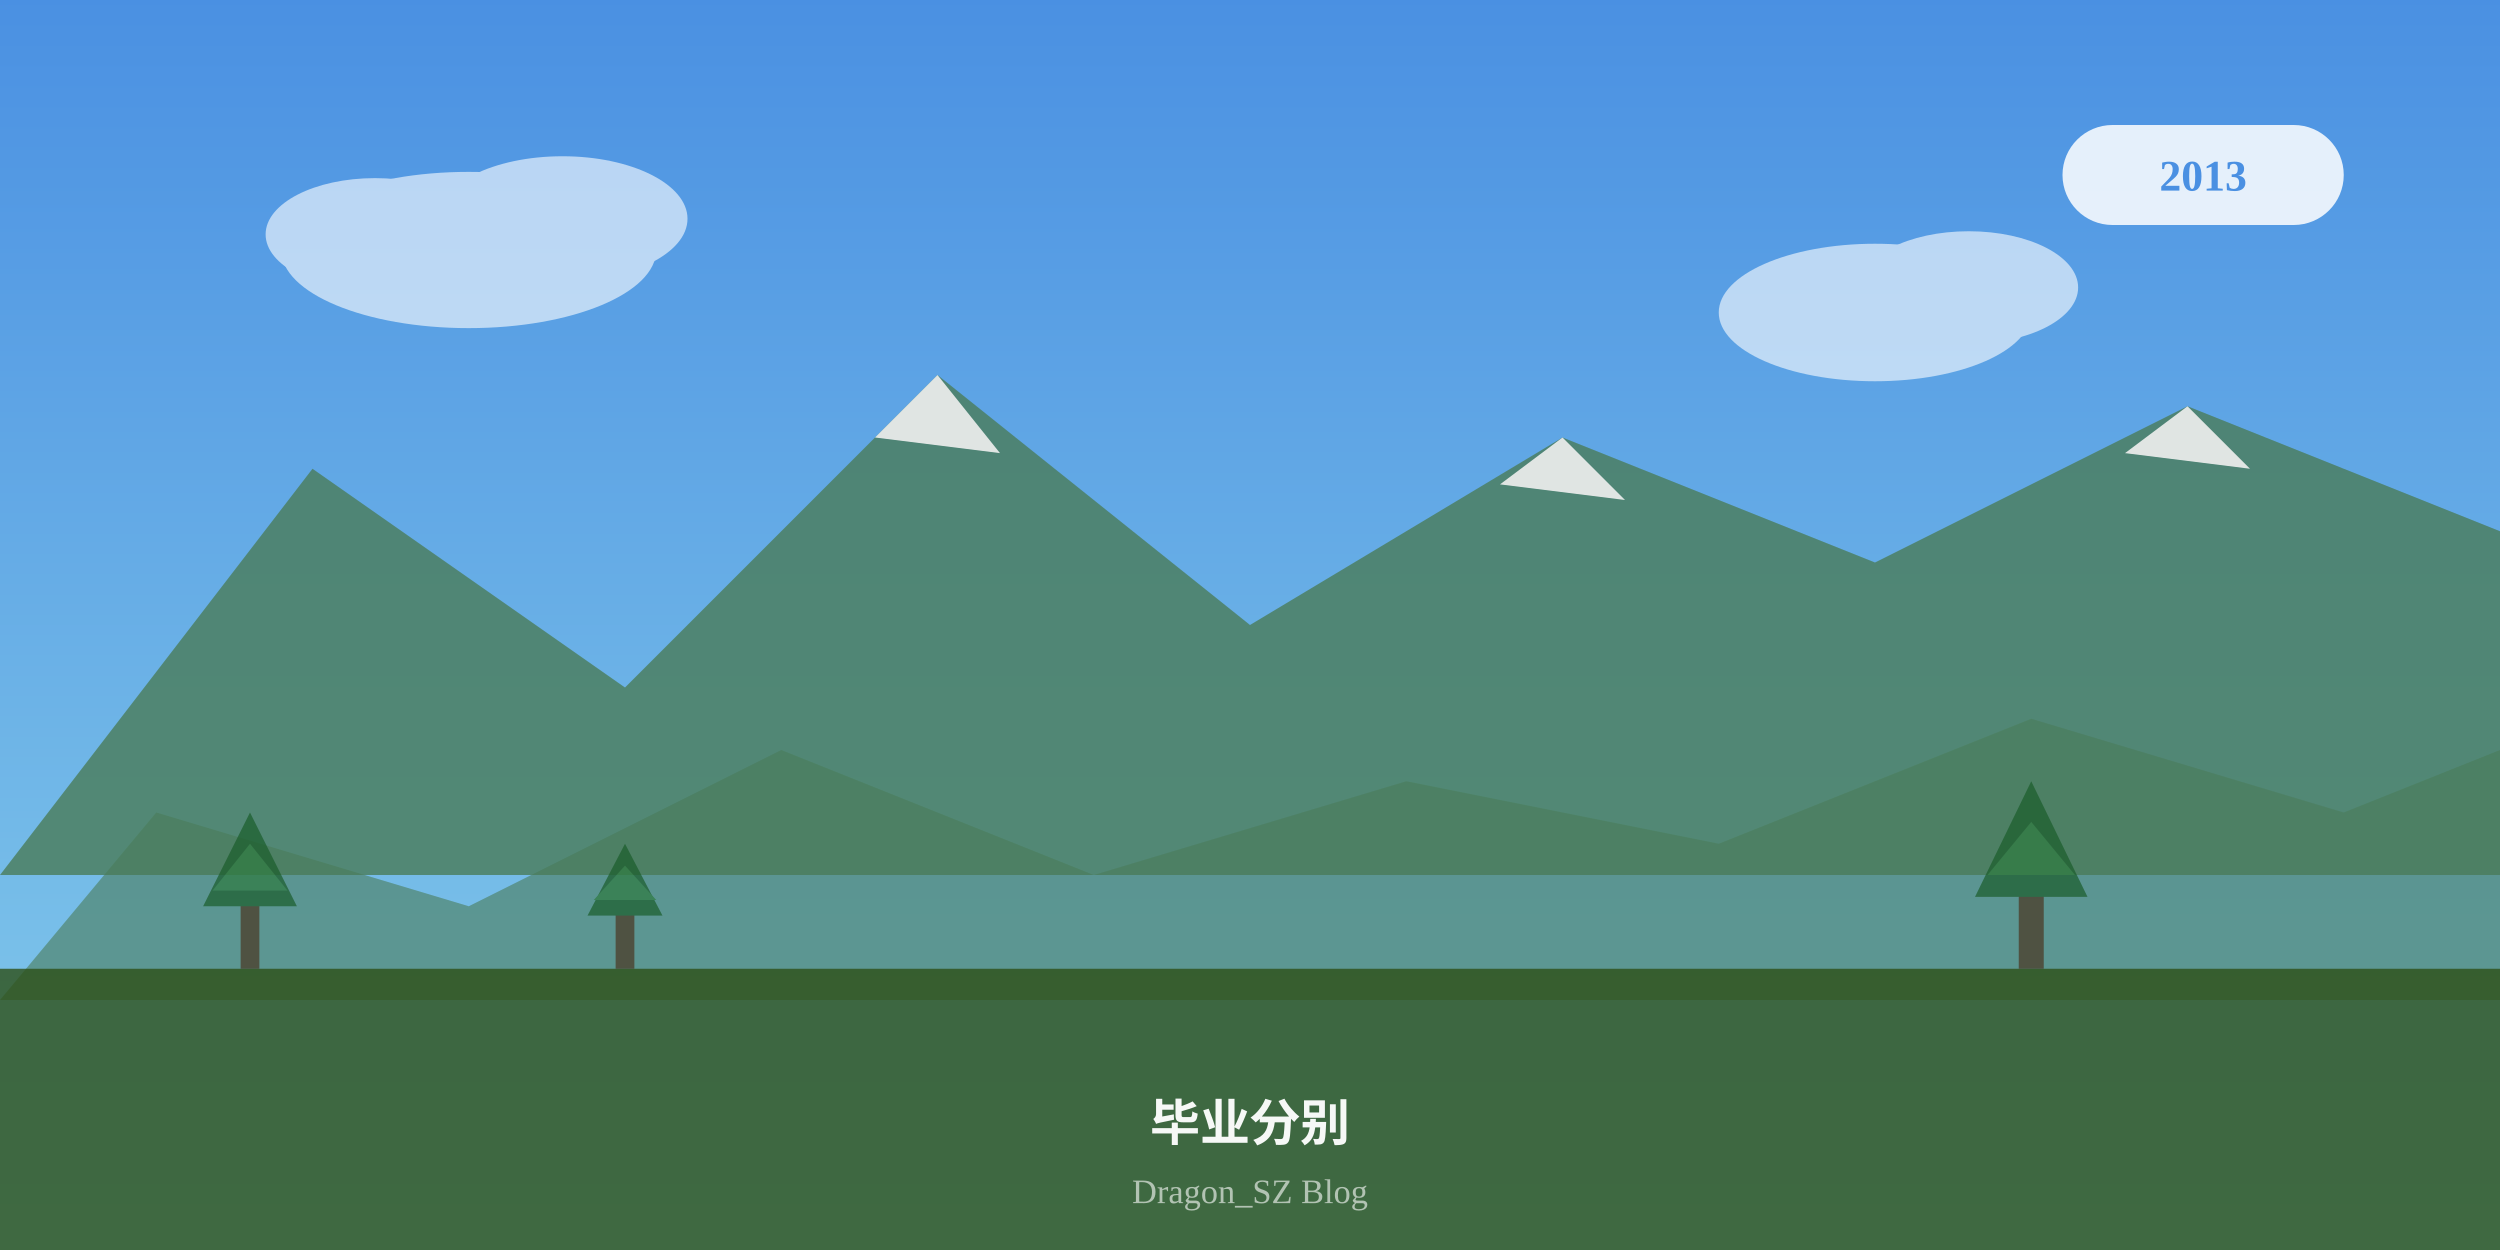
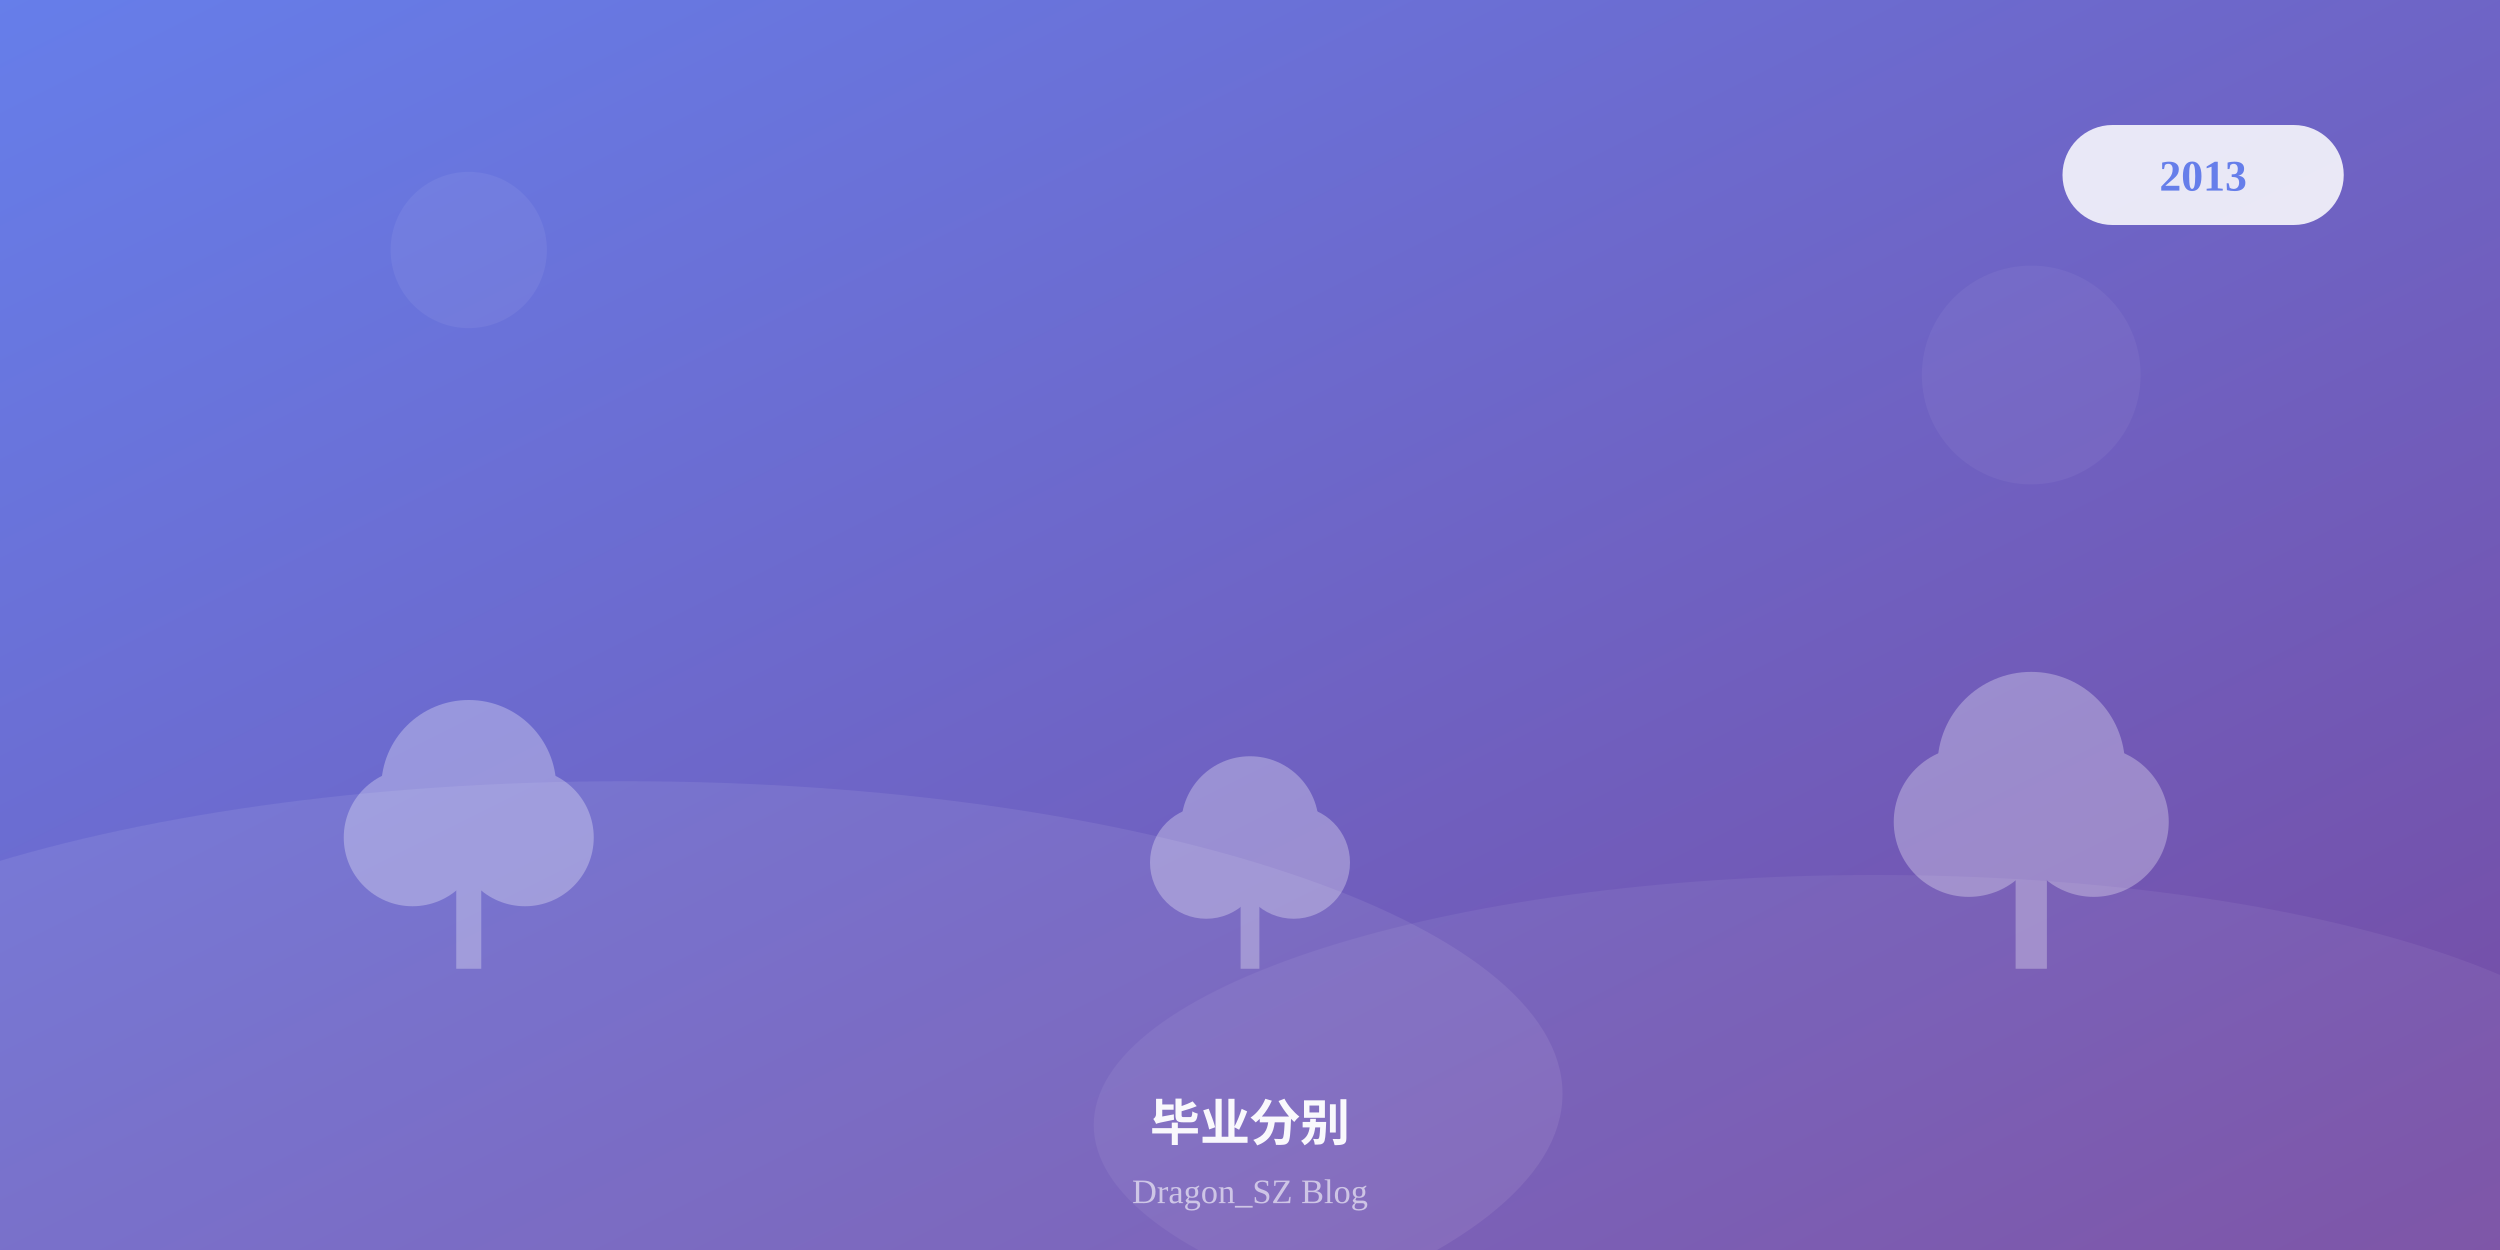
<svg xmlns="http://www.w3.org/2000/svg" viewBox="0 0 800 400" width="100%" height="100%">
  <defs>
-     <linearGradient id="sky" x1="0%" y1="0%" x2="0%" y2="100%">
-       <stop offset="0%" style="stop-color:#4a90e2;stop-opacity:1" />
-       <stop offset="100%" style="stop-color:#87ceeb;stop-opacity:1" />
+     <linearGradient id="bg" x1="0%" y1="0%" x2="100%" y2="100%">
+       <stop offset="0%" style="stop-color:#667eea;stop-opacity:1" />
+       <stop offset="100%" style="stop-color:#764ba2;stop-opacity:1" />
    </linearGradient>
  </defs>
-   <rect width="800" height="400" fill="url(#sky)" />
-   <g opacity="0.6">
-     <ellipse cx="150" cy="80" rx="60" ry="25" fill="white" />
-     <ellipse cx="180" cy="70" rx="40" ry="20" fill="white" />
-     <ellipse cx="120" cy="75" rx="35" ry="18" fill="white" />
-     <ellipse cx="600" cy="100" rx="50" ry="22" fill="white" />
-     <ellipse cx="630" cy="92" rx="35" ry="18" fill="white" />
-   </g>
-   <polygon points="0,280 100,150 200,220 300,120 400,200 500,140 600,180 700,130 800,170 800,280" fill="#4a7c59" opacity="0.8" />
-   <polygon points="280,140 300,120 320,145" fill="#f0f0f0" opacity="0.9" />
-   <polygon points="480,155 500,140 520,160" fill="#f0f0f0" opacity="0.9" />
-   <polygon points="680,145 700,130 720,150" fill="#f0f0f0" opacity="0.9" />
-   <polygon points="0,320 50,260 150,290 250,240 350,280 450,250 550,270 650,230 750,260 800,240 800,320" fill="#4a7c59" opacity="0.6" />
-   <rect x="0" y="310" width="800" height="90" fill="#2d5016" opacity="0.8" />
-   <g opacity="0.7">
-     <g transform="translate(80, 280)">
-       <rect x="-3" y="0" width="6" height="30" fill="#4a3520" />
-       <polygon points="0,-20 -15,10 15,10" fill="#1a5c2a" />
-       <polygon points="0,-10 -12,5 12,5" fill="#2d7a3e" />
+   <rect width="800" height="400" fill="url(#bg)" />
+   <ellipse cx="200" cy="350" rx="300" ry="100" fill="white" opacity="0.08" />
+   <ellipse cx="600" cy="360" rx="250" ry="80" fill="white" opacity="0.06" />
+   <g opacity="0.3">
+     <g transform="translate(150, 260)">
+       <rect x="-4" y="0" width="8" height="50" fill="white" />
+       <circle cx="0" cy="-8" r="28" fill="white" />
+       <circle cx="-18" cy="8" r="22" fill="white" />
+       <circle cx="18" cy="8" r="22" fill="white" />
    </g>
-     <g transform="translate(200, 285)">
-       <rect x="-3" y="0" width="6" height="25" fill="#4a3520" />
-       <polygon points="0,-15 -12,8 12,8" fill="#1a5c2a" />
-       <polygon points="0,-8 -10,3 10,3" fill="#2d7a3e" />
+     <g transform="translate(400, 270)">
+       <rect x="-3" y="0" width="6" height="40" fill="white" />
+       <circle cx="0" cy="-6" r="22" fill="white" />
+       <circle cx="-14" cy="6" r="18" fill="white" />
+       <circle cx="14" cy="6" r="18" fill="white" />
    </g>
-     <g transform="translate(650, 275)">
-       <rect x="-4" y="0" width="8" height="35" fill="#4a3520" />
-       <polygon points="0,-25 -18,12 18,12" fill="#1a5c2a" />
-       <polygon points="0,-12 -14,5 14,5" fill="#2d7a3e" />
+     <g transform="translate(650, 255)">
+       <rect x="-5" y="0" width="10" height="55" fill="white" />
+       <circle cx="0" cy="-10" r="30" fill="white" />
+       <circle cx="-20" cy="8" r="24" fill="white" />
+       <circle cx="20" cy="8" r="24" fill="white" />
    </g>
  </g>
+   <circle cx="150" cy="80" r="25" fill="white" opacity="0.06" />
+   <circle cx="650" cy="120" r="35" fill="white" opacity="0.05" />
  <g transform="translate(660, 40)">
    <rect width="90" height="32" rx="16" fill="white" opacity="0.85" />
-     <text x="45" y="21" text-anchor="middle" font-size="14" font-weight="bold" fill="#4a90e2">2013</text>
+     <text x="45" y="21" text-anchor="middle" font-size="14" font-weight="bold" fill="#667eea">2013</text>
  </g>
  <text x="400" y="365" text-anchor="middle" font-size="16" font-weight="bold" fill="white" opacity="0.95">毕业分别</text>
  <text x="400" y="385" text-anchor="middle" font-size="11" fill="white" opacity="0.6">Dragon_SZ Blog</text>
</svg>
